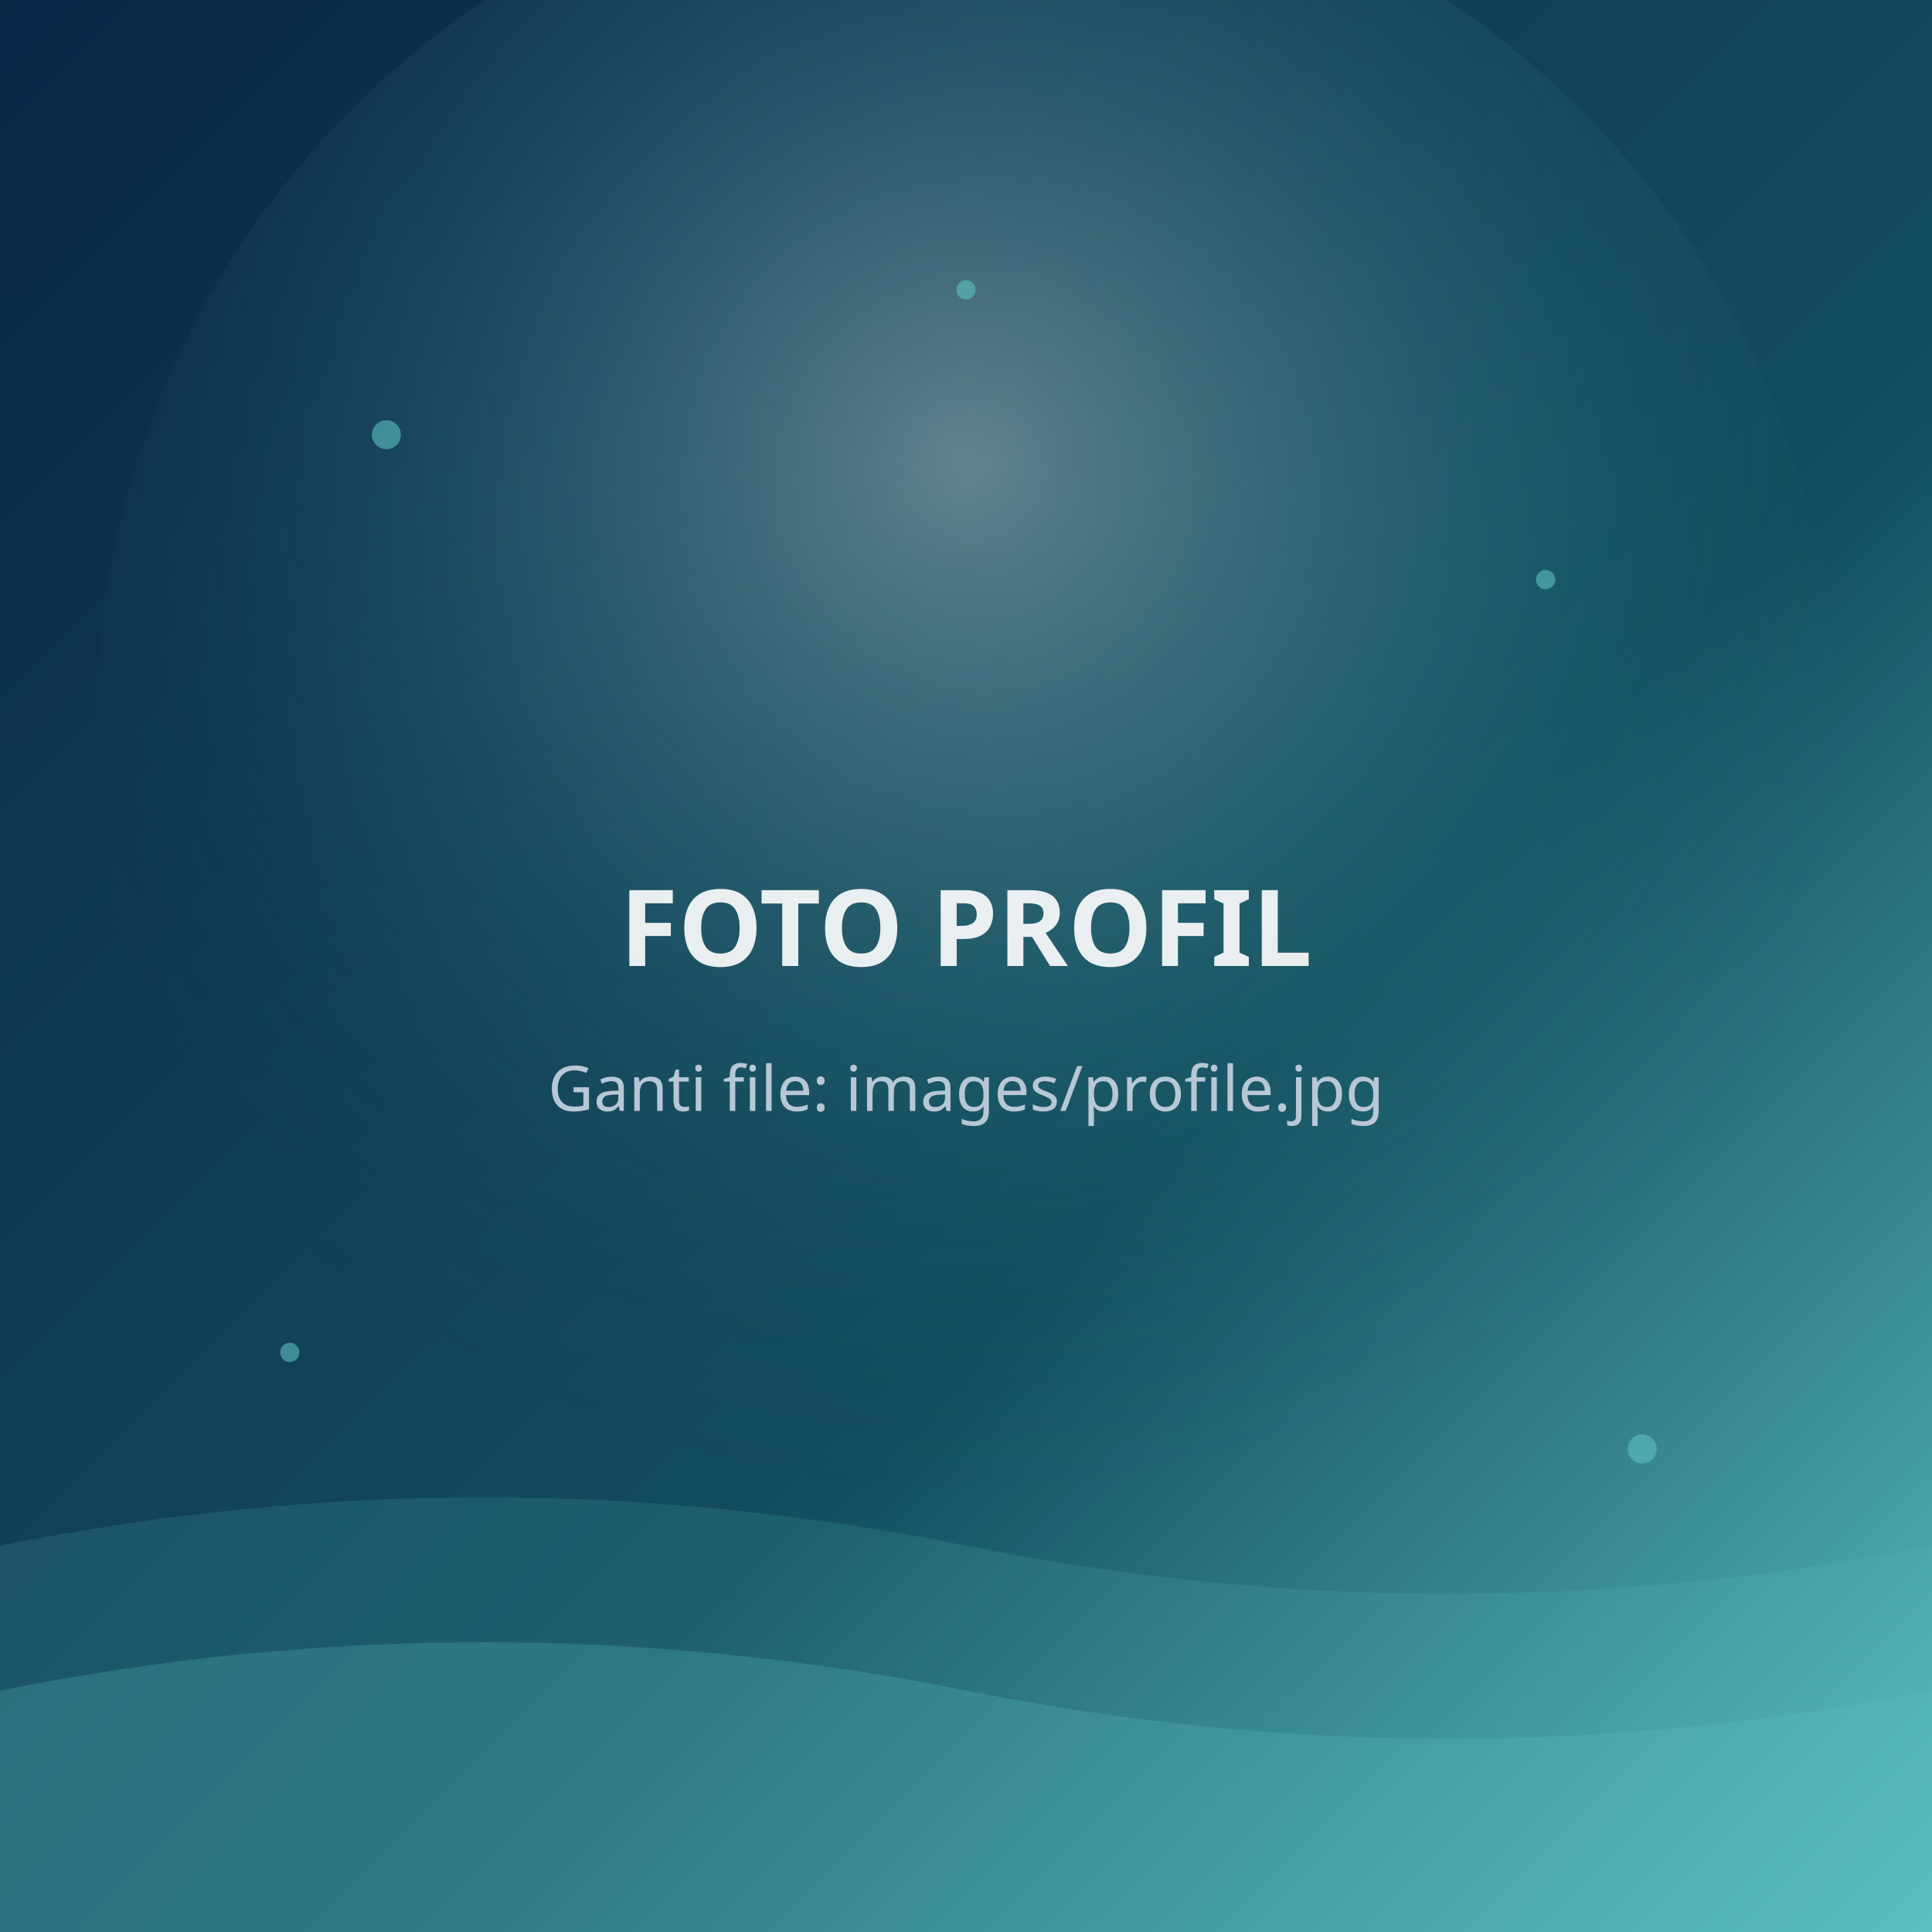
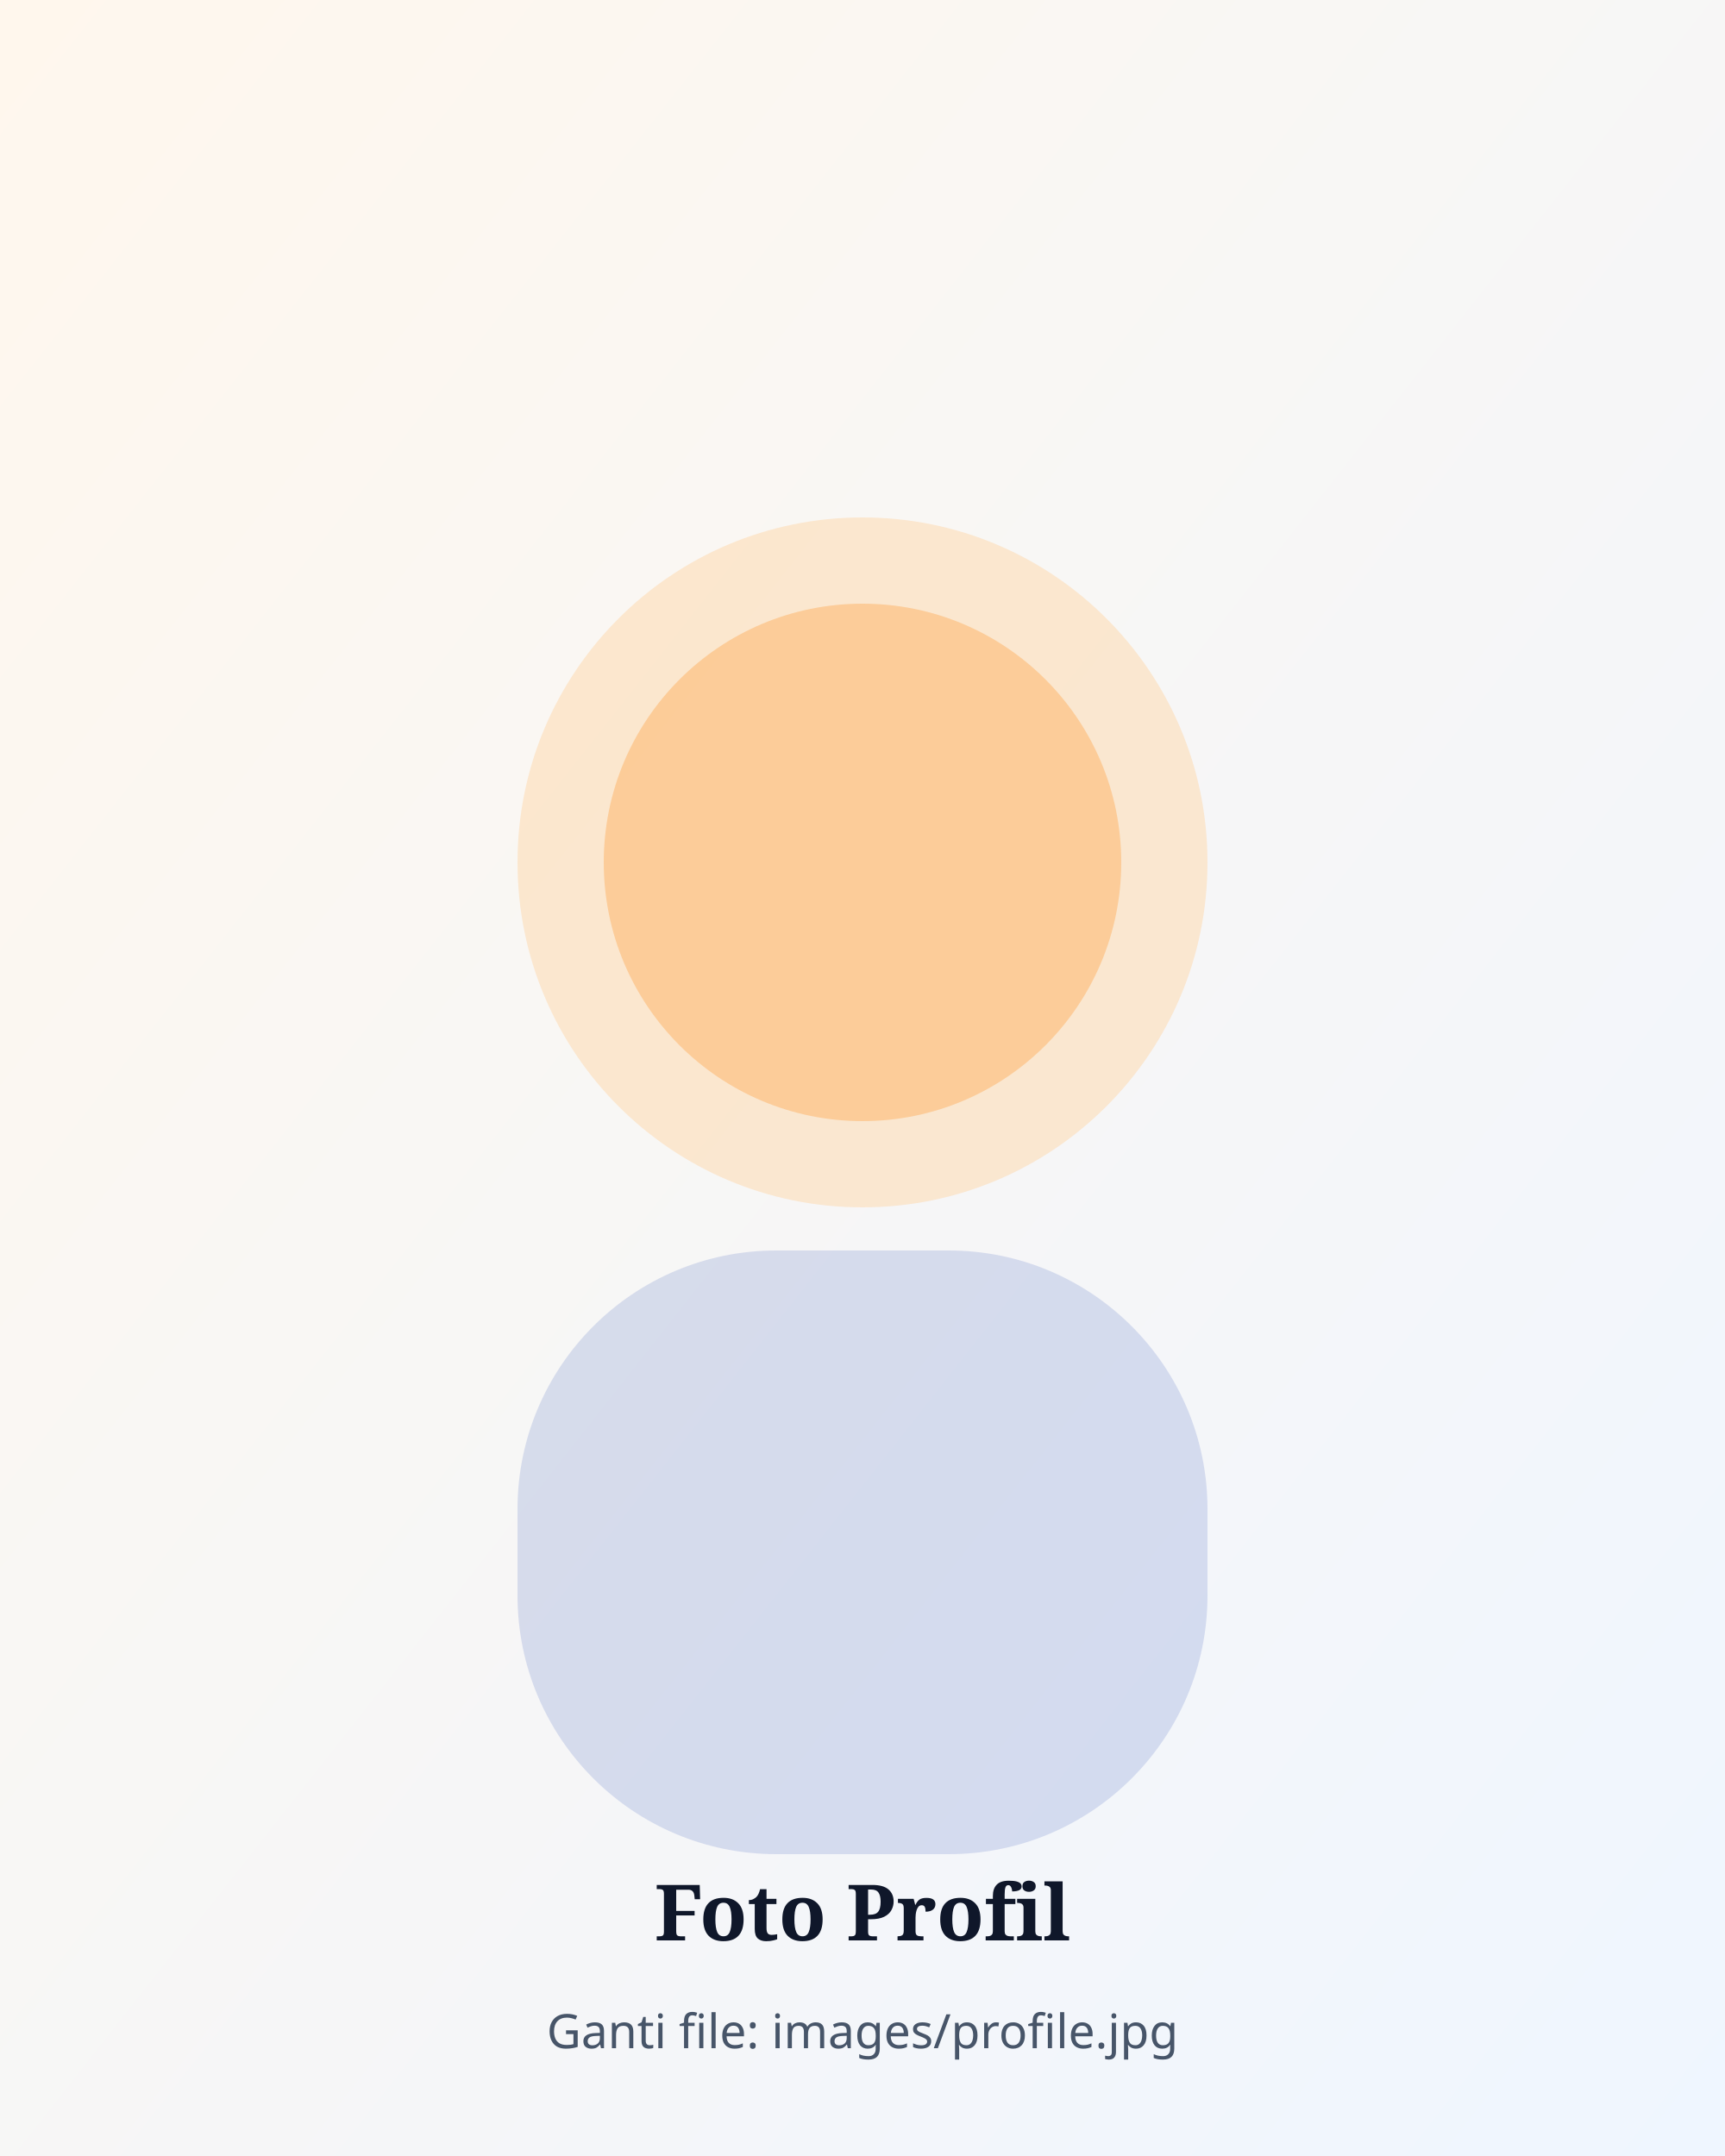
- <svg xmlns="http://www.w3.org/2000/svg" viewBox="0 0 400 400" width="400" height="400">
+ <svg xmlns="http://www.w3.org/2000/svg" viewBox="0 0 400 500" width="400" height="500">
  <defs>
-     <linearGradient id="ocean" x1="0" y1="0" x2="1" y2="1">
-       <stop offset="0%" stop-color="#0b2545" />
-       <stop offset="60%" stop-color="#134e5e" />
-       <stop offset="100%" stop-color="#5bc0be" />
+     <linearGradient id="bg" x1="0" y1="0" x2="1" y2="1">
+       <stop offset="0%" stop-color="#fff7ed" />
+       <stop offset="100%" stop-color="#eff6ff" />
    </linearGradient>
-     <radialGradient id="glow" cx="50%" cy="35%" r="60%">
-       <stop offset="0%" stop-color="#ffffff" stop-opacity="0.35" />
-       <stop offset="60%" stop-color="#5bc0be" stop-opacity="0.1" />
-       <stop offset="100%" stop-color="#0b2545" stop-opacity="0" />
-     </radialGradient>
  </defs>
-   <rect width="400" height="400" fill="url(#ocean)" />
-   <circle cx="200" cy="150" r="180" fill="url(#glow)" />
-   <g fill="#5bc0be" opacity="0.6">
-     <circle cx="80" cy="90" r="3" />
-     <circle cx="320" cy="120" r="2" />
-     <circle cx="60" cy="280" r="2" />
-     <circle cx="340" cy="300" r="3" />
-     <circle cx="200" cy="60" r="2" />
-   </g>
-   <path d="M 0 320 Q 100 300 200 320 T 400 320 L 400 400 L 0 400 Z" fill="#5bc0be" opacity="0.15" />
-   <path d="M 0 350 Q 100 330 200 350 T 400 350 L 400 400 L 0 400 Z" fill="#5bc0be" opacity="0.25" />
-   <text x="200" y="200" font-family="Segoe UI, Tahoma, sans-serif" font-size="22" font-weight="600" fill="#ffffff" text-anchor="middle" opacity="0.9">FOTO PROFIL</text>
-   <text x="200" y="230" font-family="Segoe UI, Tahoma, sans-serif" font-size="13" fill="#b8c7d6" text-anchor="middle">Ganti file: images/profile.jpg</text>
+   <rect width="400" height="500" fill="url(#bg)" />
+   <circle cx="200" cy="200" r="80" fill="#fed7aa" opacity="0.5" />
+   <circle cx="200" cy="200" r="60" fill="#fdba74" opacity="0.6" />
+   <rect x="120" y="290" width="160" height="140" rx="60" fill="#1e40af" opacity="0.15" />
+   <text x="200" y="450" font-family="Georgia, serif" font-size="18" font-weight="700" fill="#0f172a" text-anchor="middle">Foto Profil</text>
+   <text x="200" y="475" font-family="system-ui, sans-serif" font-size="11" fill="#475569" text-anchor="middle">Ganti file: images/profile.jpg</text>
</svg>
